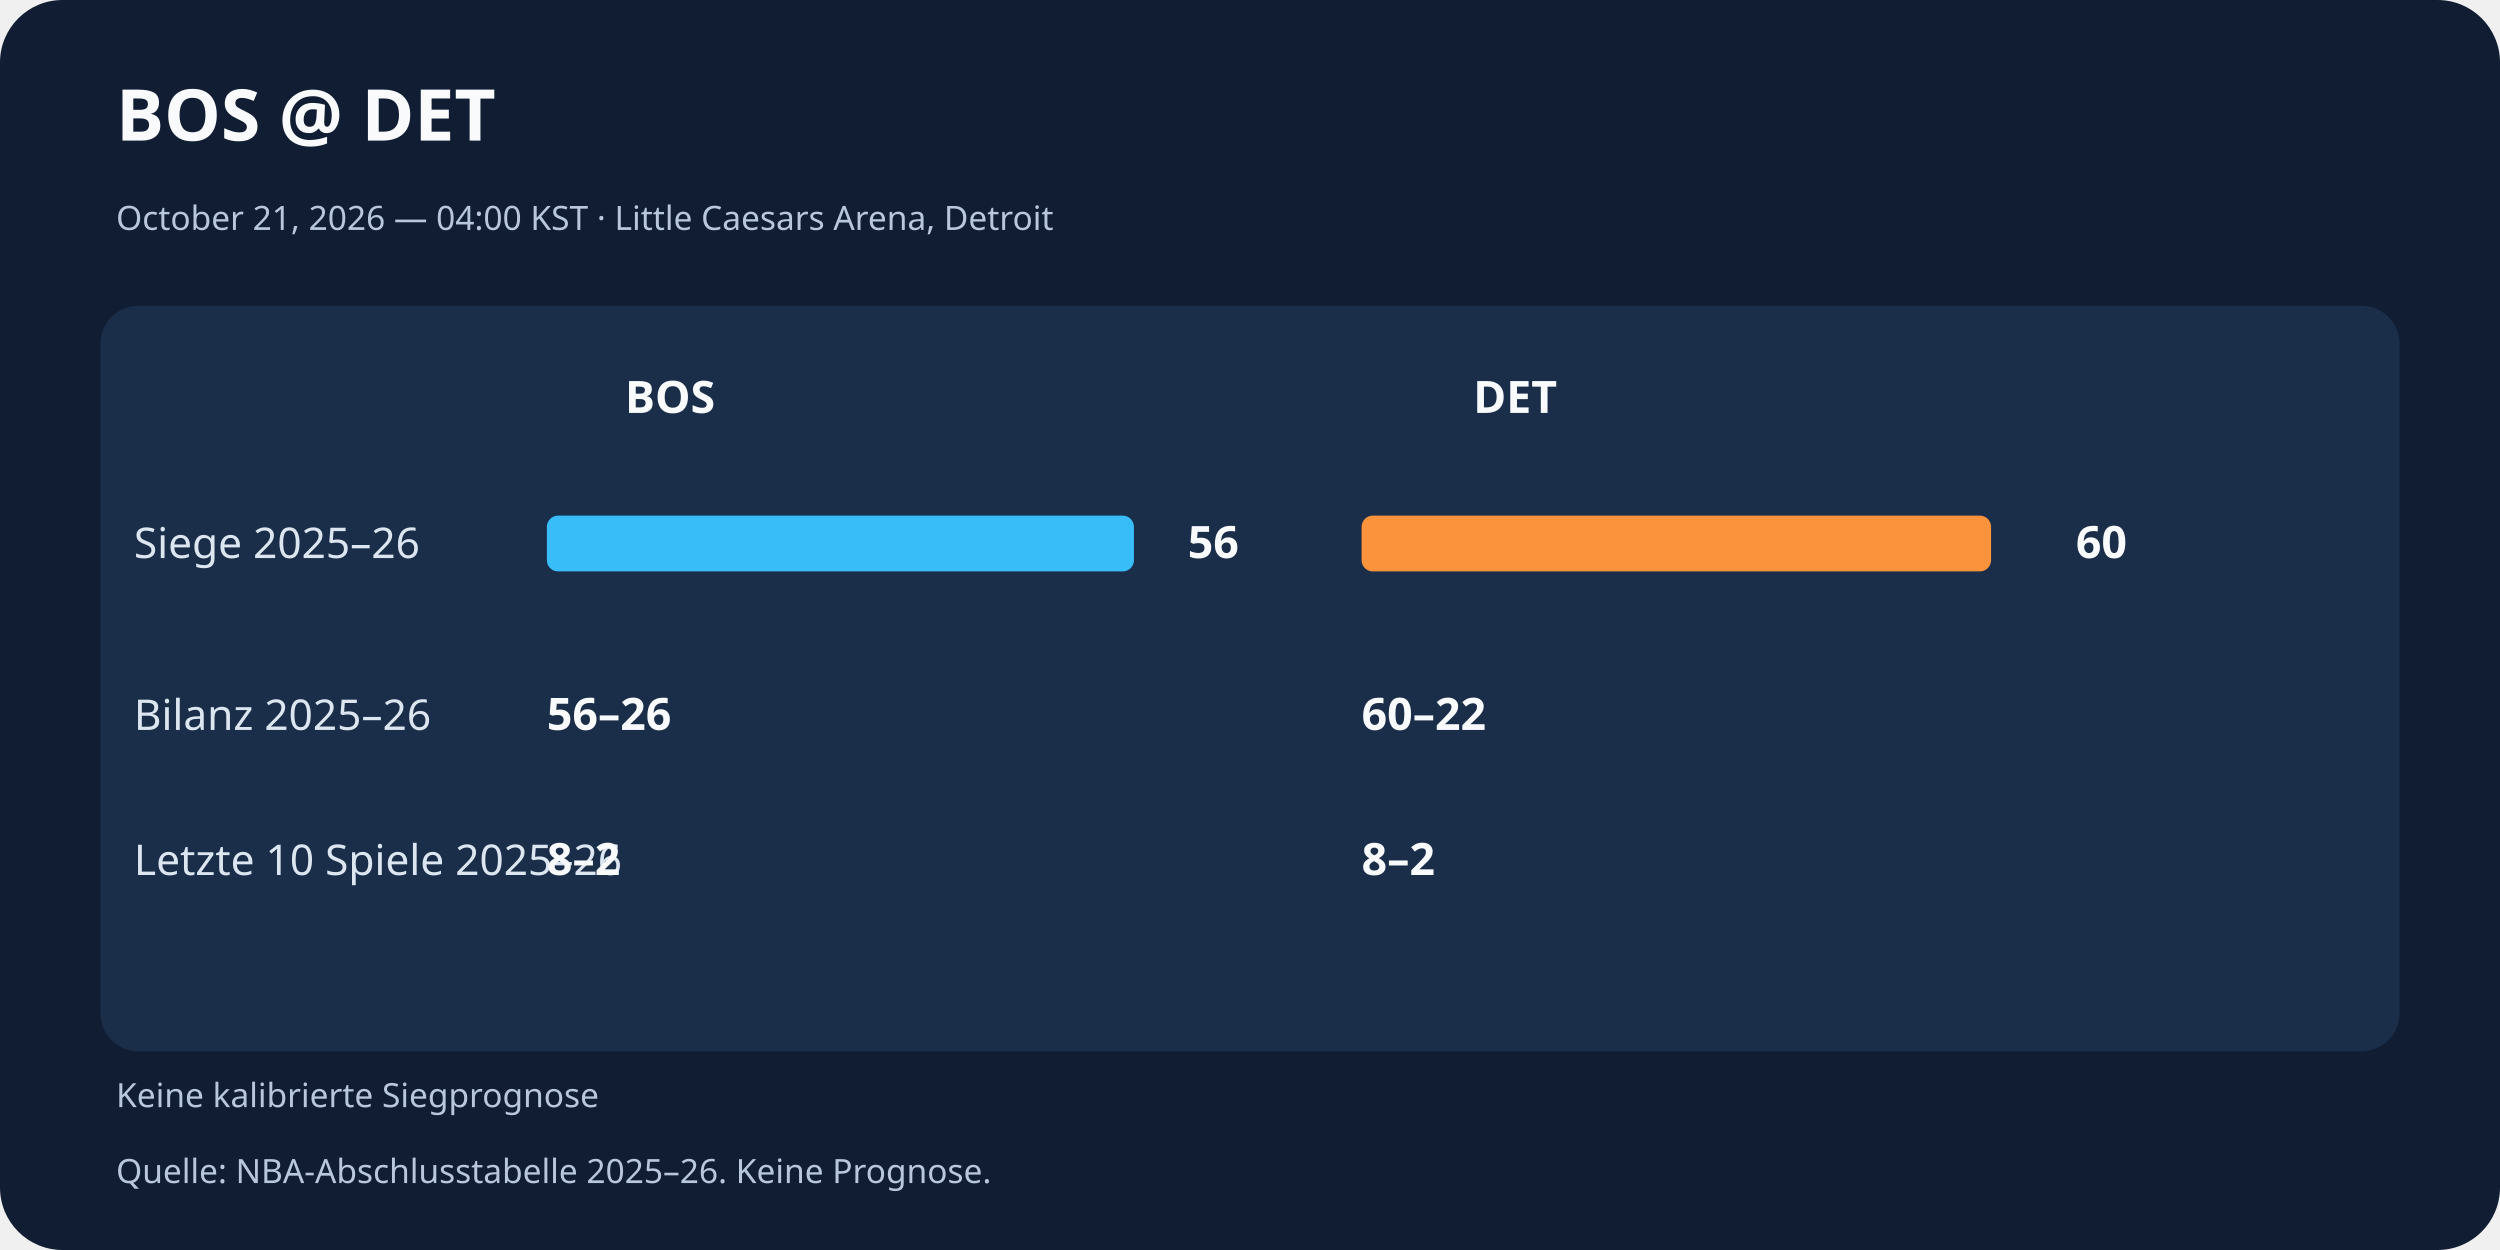
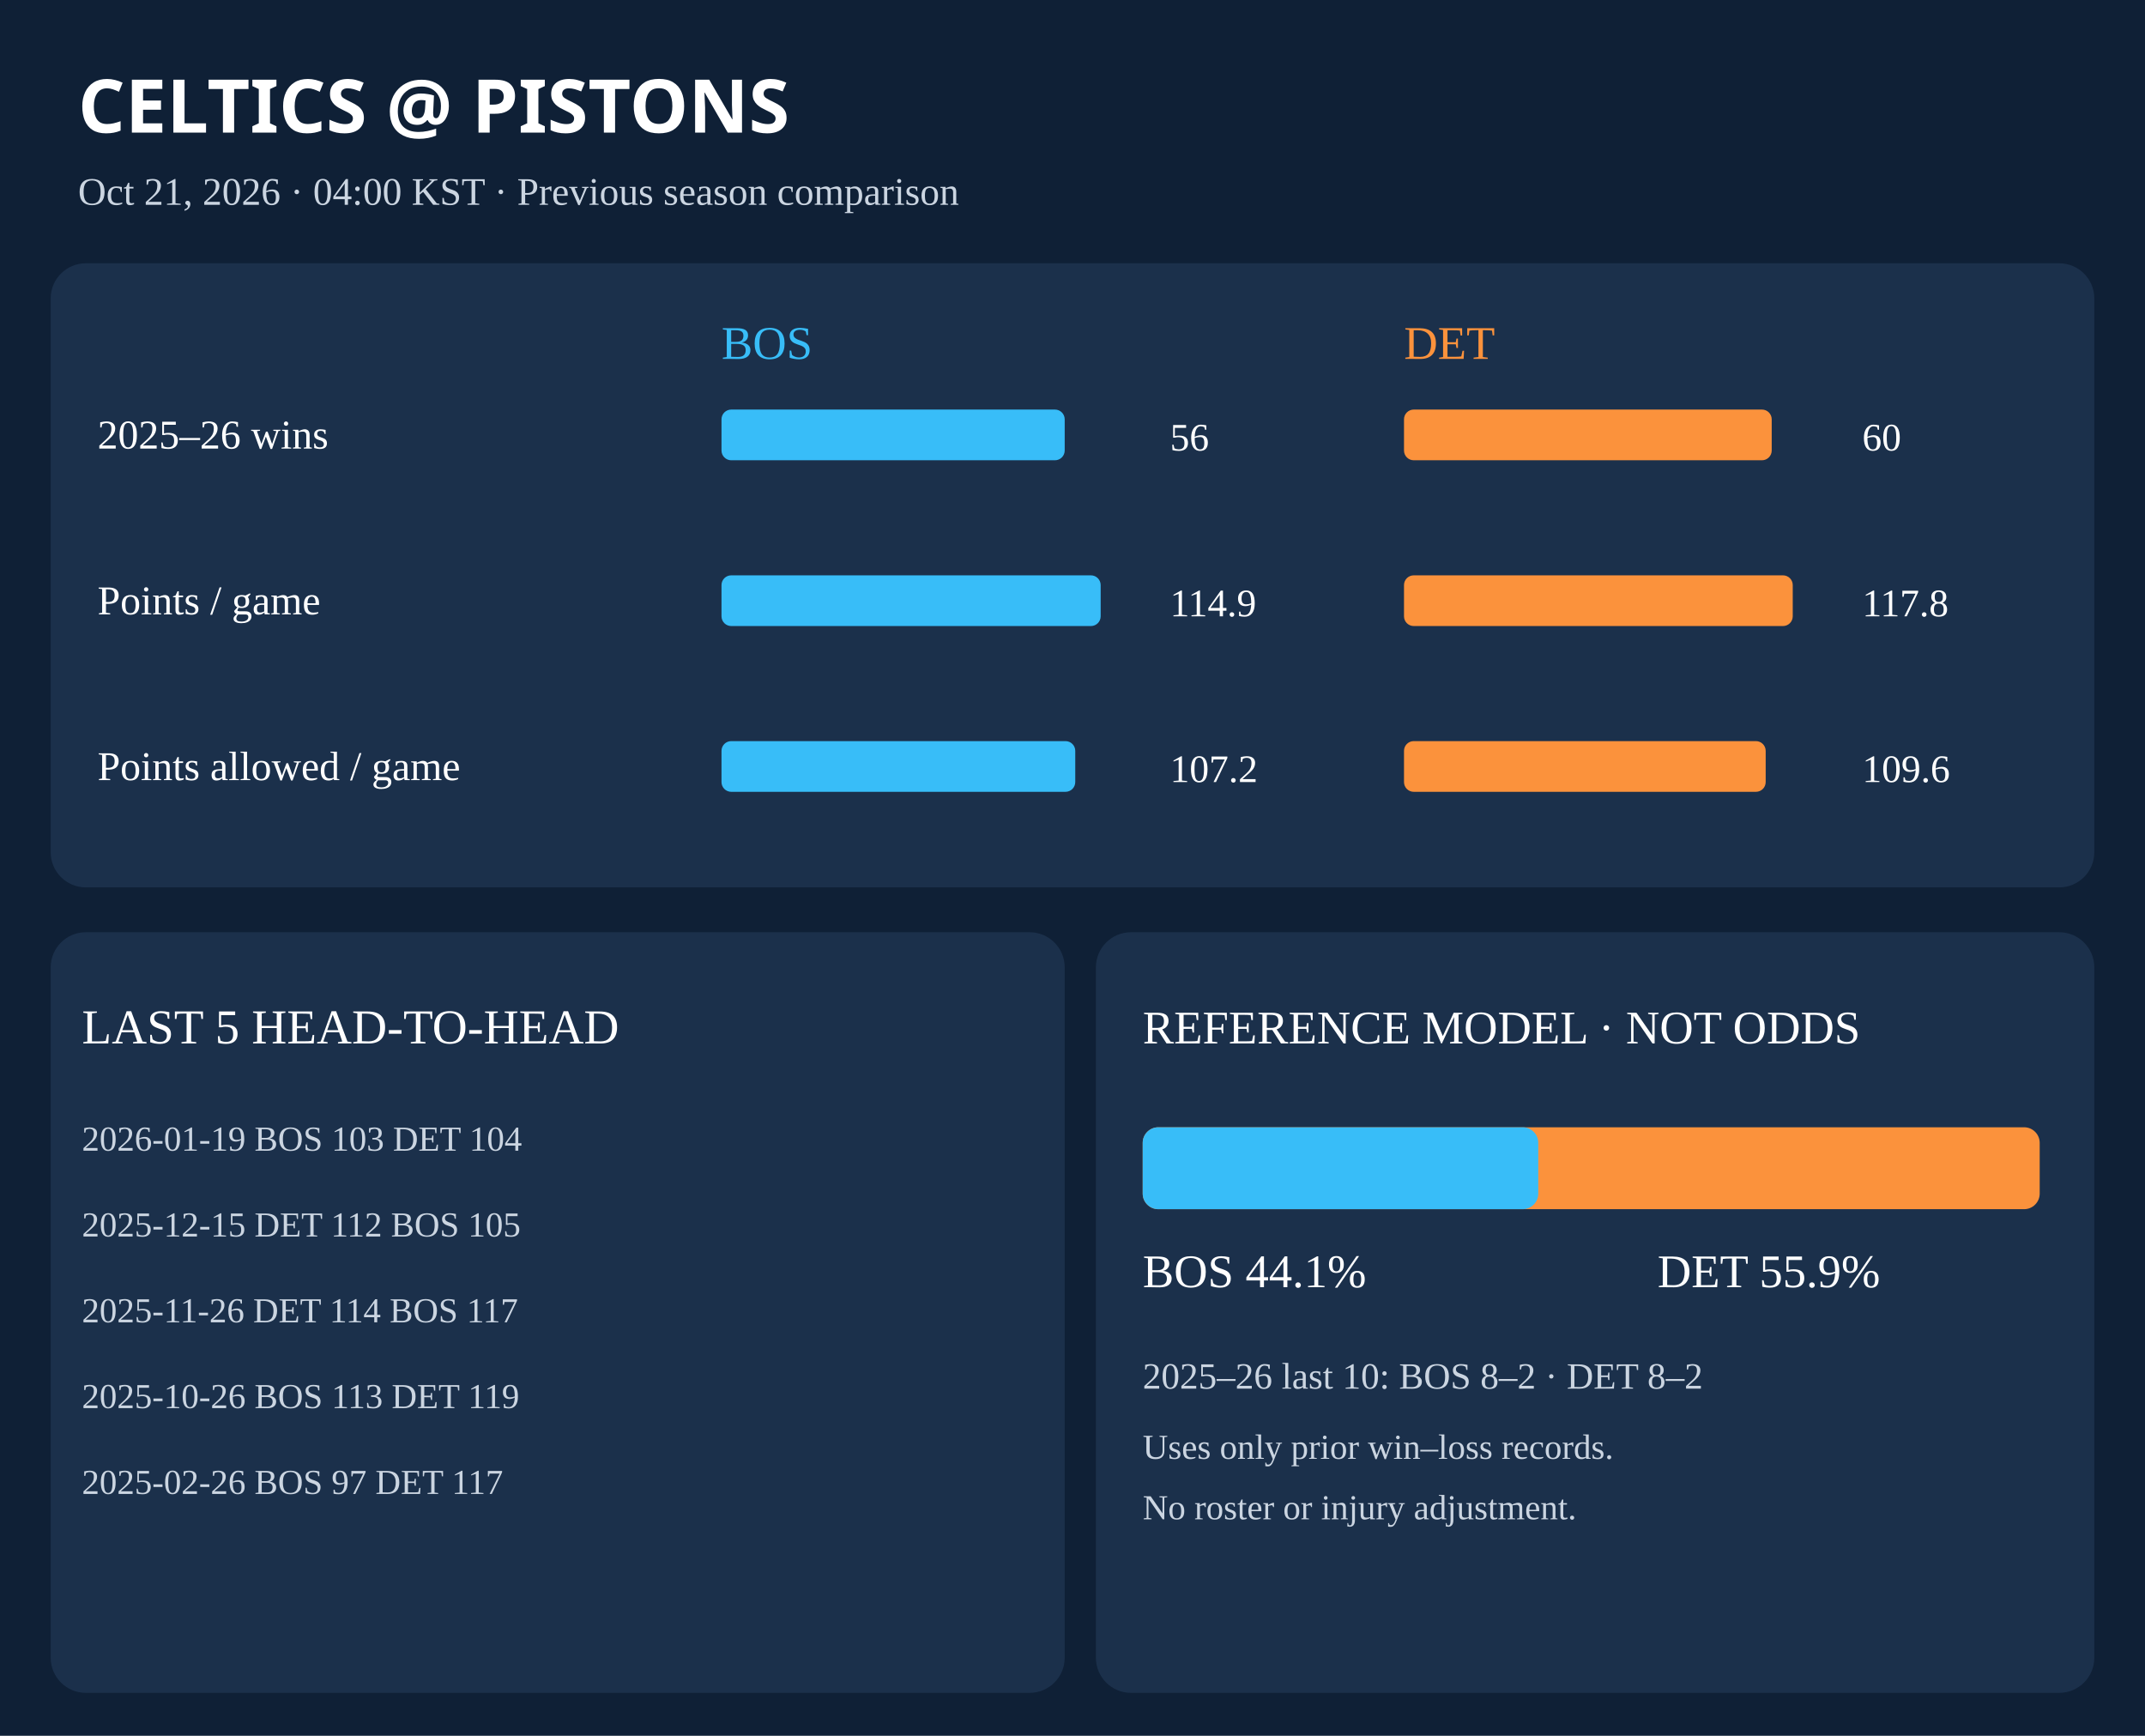
- <svg xmlns="http://www.w3.org/2000/svg" viewBox="0 0 1120 560" role="img" aria-label="BOS vs DET, Vergleich mit der Vorsaison">
-   <style>text{font-family:system-ui,'Noto Sans',Arial,sans-serif}.headline{fill:#f8fafc;font-size:32px;font-weight:800}.label{fill:#dce6f1;font-size:19px}.value{fill:#f8fafc;font-weight:700;font-size:20px}.note{fill:#b8c7db;font-size:15px}</style>
-   <rect width="1120" height="560" rx="28" fill="#101d33" />
-   <text x="52" y="63" class="headline">BOS  @  DET</text>
-   <text x="52" y="103" class="note">October 21, 2026 — 04:00 KST · Little Caesars Arena, Detroit</text>
-   <rect x="45" y="137" width="1030" height="334" rx="17" fill="#1a2d49" />
-   <text x="280" y="185" class="value" fill="#38bdf8">BOS</text>
-   <text x="660" y="185" class="value" fill="#fb923c">DET</text>
-   <text x="60" y="250" class="label">Siege 2025–26</text>
-   <rect x="245" y="231" width="263" height="25" rx="5" fill="#38bdf8" />
-   <rect x="610" y="231" width="282" height="25" rx="5" fill="#fb923c" />
-   <text x="555" y="250" class="value" text-anchor="end">56</text>
-   <text x="930" y="250" class="value">60</text>
-   <text x="60" y="327" class="label">Bilanz 2025–26</text>
-   <text x="245" y="327" class="value">56–26</text>
-   <text x="610" y="327" class="value">60–22</text>
-   <text x="60" y="392" class="label">Letzte 10 Spiele 2025–26</text>
-   <text x="245" y="392" class="value">8–2</text>
-   <text x="610" y="392" class="value">8–2</text>
-   <text x="52" y="496" class="note">Keine kalibrierte Siegprognose</text>
-   <text x="52" y="530" class="note">Quelle: NBA-Abschlusstabelle 2025–26. Keine Prognose.</text>
+ <svg xmlns="http://www.w3.org/2000/svg" viewBox="0 0 1100 890" role="img">
+   <rect width="1100" height="890" fill="#0f2036" />
+   <text x="40" y="68" fill="white" font-family="sans-serif" font-size="38" font-weight="bold">CELTICS @ PISTONS</text>
+   <text x="40" y="105" fill="#cbd5e1" font-size="20">Oct 21, 2026 · 04:00 KST · Previous season comparison</text>
+   <rect x="26" y="135" width="1048" height="320" rx="18" fill="#1b304b" />
+   <text x="370" y="184" fill="#38bdf8" font-size="24">BOS</text>
+   <text x="720" y="184" fill="#fb923c" font-size="24">DET</text>
+   <text x="50" y="230" fill="#fff" font-size="21">2025–26 wins</text>
+   <rect x="370" y="210" width="176" height="26" rx="5" fill="#38bdf8" />
+   <text x="600" y="231" fill="white" font-size="20">56</text>
+   <rect x="720" y="210" width="188.571" height="26" rx="5" fill="#fb923c" />
+   <text x="955" y="231" fill="white" font-size="20">60</text>
+   <text x="50" y="315" fill="#fff" font-size="21">Points / game</text>
+   <rect x="370" y="295" width="194.446" height="26" rx="5" fill="#38bdf8" />
+   <text x="600" y="316" fill="white" font-size="20">114.9</text>
+   <rect x="720" y="295" width="199.354" height="26" rx="5" fill="#fb923c" />
+   <text x="955" y="316" fill="white" font-size="20">117.8</text>
+   <text x="50" y="400" fill="#fff" font-size="21">Points allowed / game</text>
+   <rect x="370" y="380" width="181.415" height="26" rx="5" fill="#38bdf8" />
+   <text x="600" y="401" fill="white" font-size="20">107.2</text>
+   <rect x="720" y="380" width="185.477" height="26" rx="5" fill="#fb923c" />
+   <text x="955" y="401" fill="white" font-size="20">109.6</text>
+   <rect x="26" y="478" width="520" height="390" rx="18" fill="#1b304b" />
+   <text x="42" y="535" fill="white" font-size="25">LAST 5 HEAD-TO-HEAD</text>
+   <text x="42" y="590" fill="#cbd5e1" font-size="18">2026-01-19   BOS 103   DET 104</text>
+   <text x="42" y="634" fill="#cbd5e1" font-size="18">2025-12-15   DET 112   BOS 105</text>
+   <text x="42" y="678" fill="#cbd5e1" font-size="18">2025-11-26   DET 114   BOS 117</text>
+   <text x="42" y="722" fill="#cbd5e1" font-size="18">2025-10-26   BOS 113   DET 119</text>
+   <text x="42" y="766" fill="#cbd5e1" font-size="18">2025-02-26   BOS 97   DET 117</text>
+   <rect x="562" y="478" width="512" height="390" rx="18" fill="#1b304b" />
+   <text x="586" y="535" fill="white" font-size="24">REFERENCE MODEL · NOT ODDS</text>
+   <rect x="586" y="578" width="460" height="42" fill="#fb923c" rx="8" />
+   <rect x="586" y="578" width="202.86" height="42" fill="#38bdf8" rx="8" />
+   <text x="586" y="660" fill="#fff" font-size="24">BOS 44.1%</text>
+   <text x="850" y="660" fill="#fff" font-size="24">DET 55.9%</text>
+   <text x="586" y="712" fill="#cbd5e1" font-size="19">2025–26 last 10: BOS 8–2 · DET 8–2</text>
+   <text x="586" y="748" fill="#cbd5e1" font-size="18">Uses only prior win–loss records.</text>
+   <text x="586" y="779" fill="#cbd5e1" font-size="18">No roster or injury adjustment.</text>
</svg>
